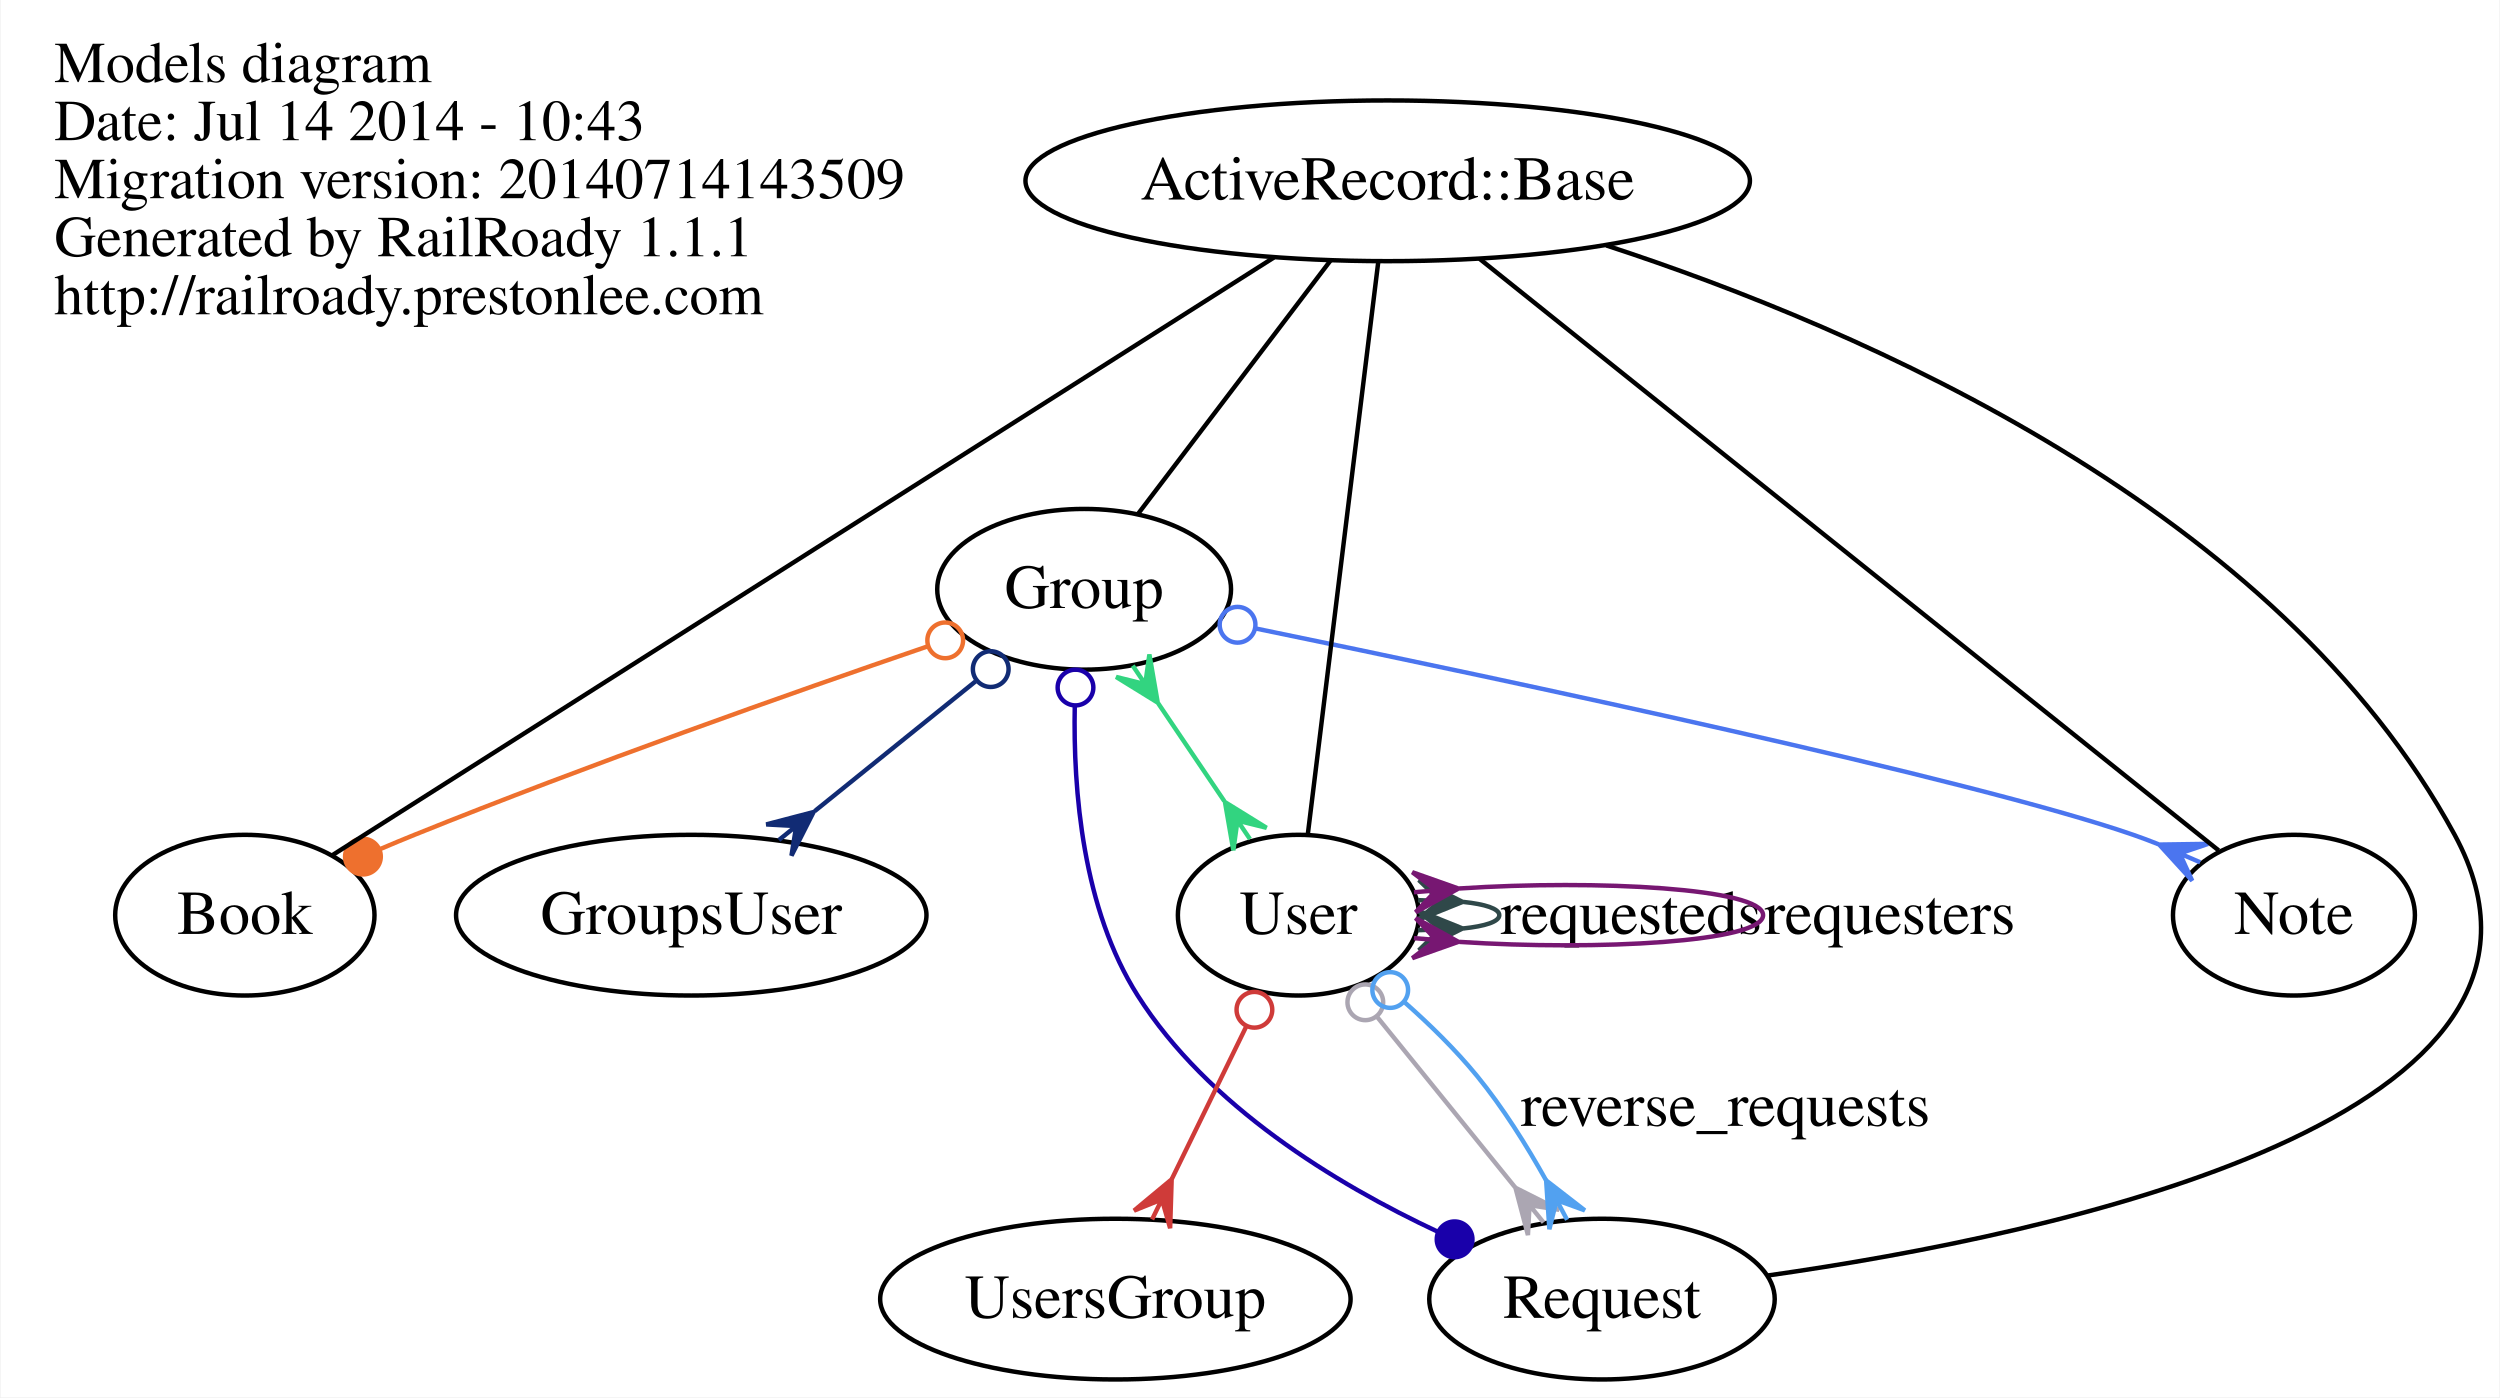
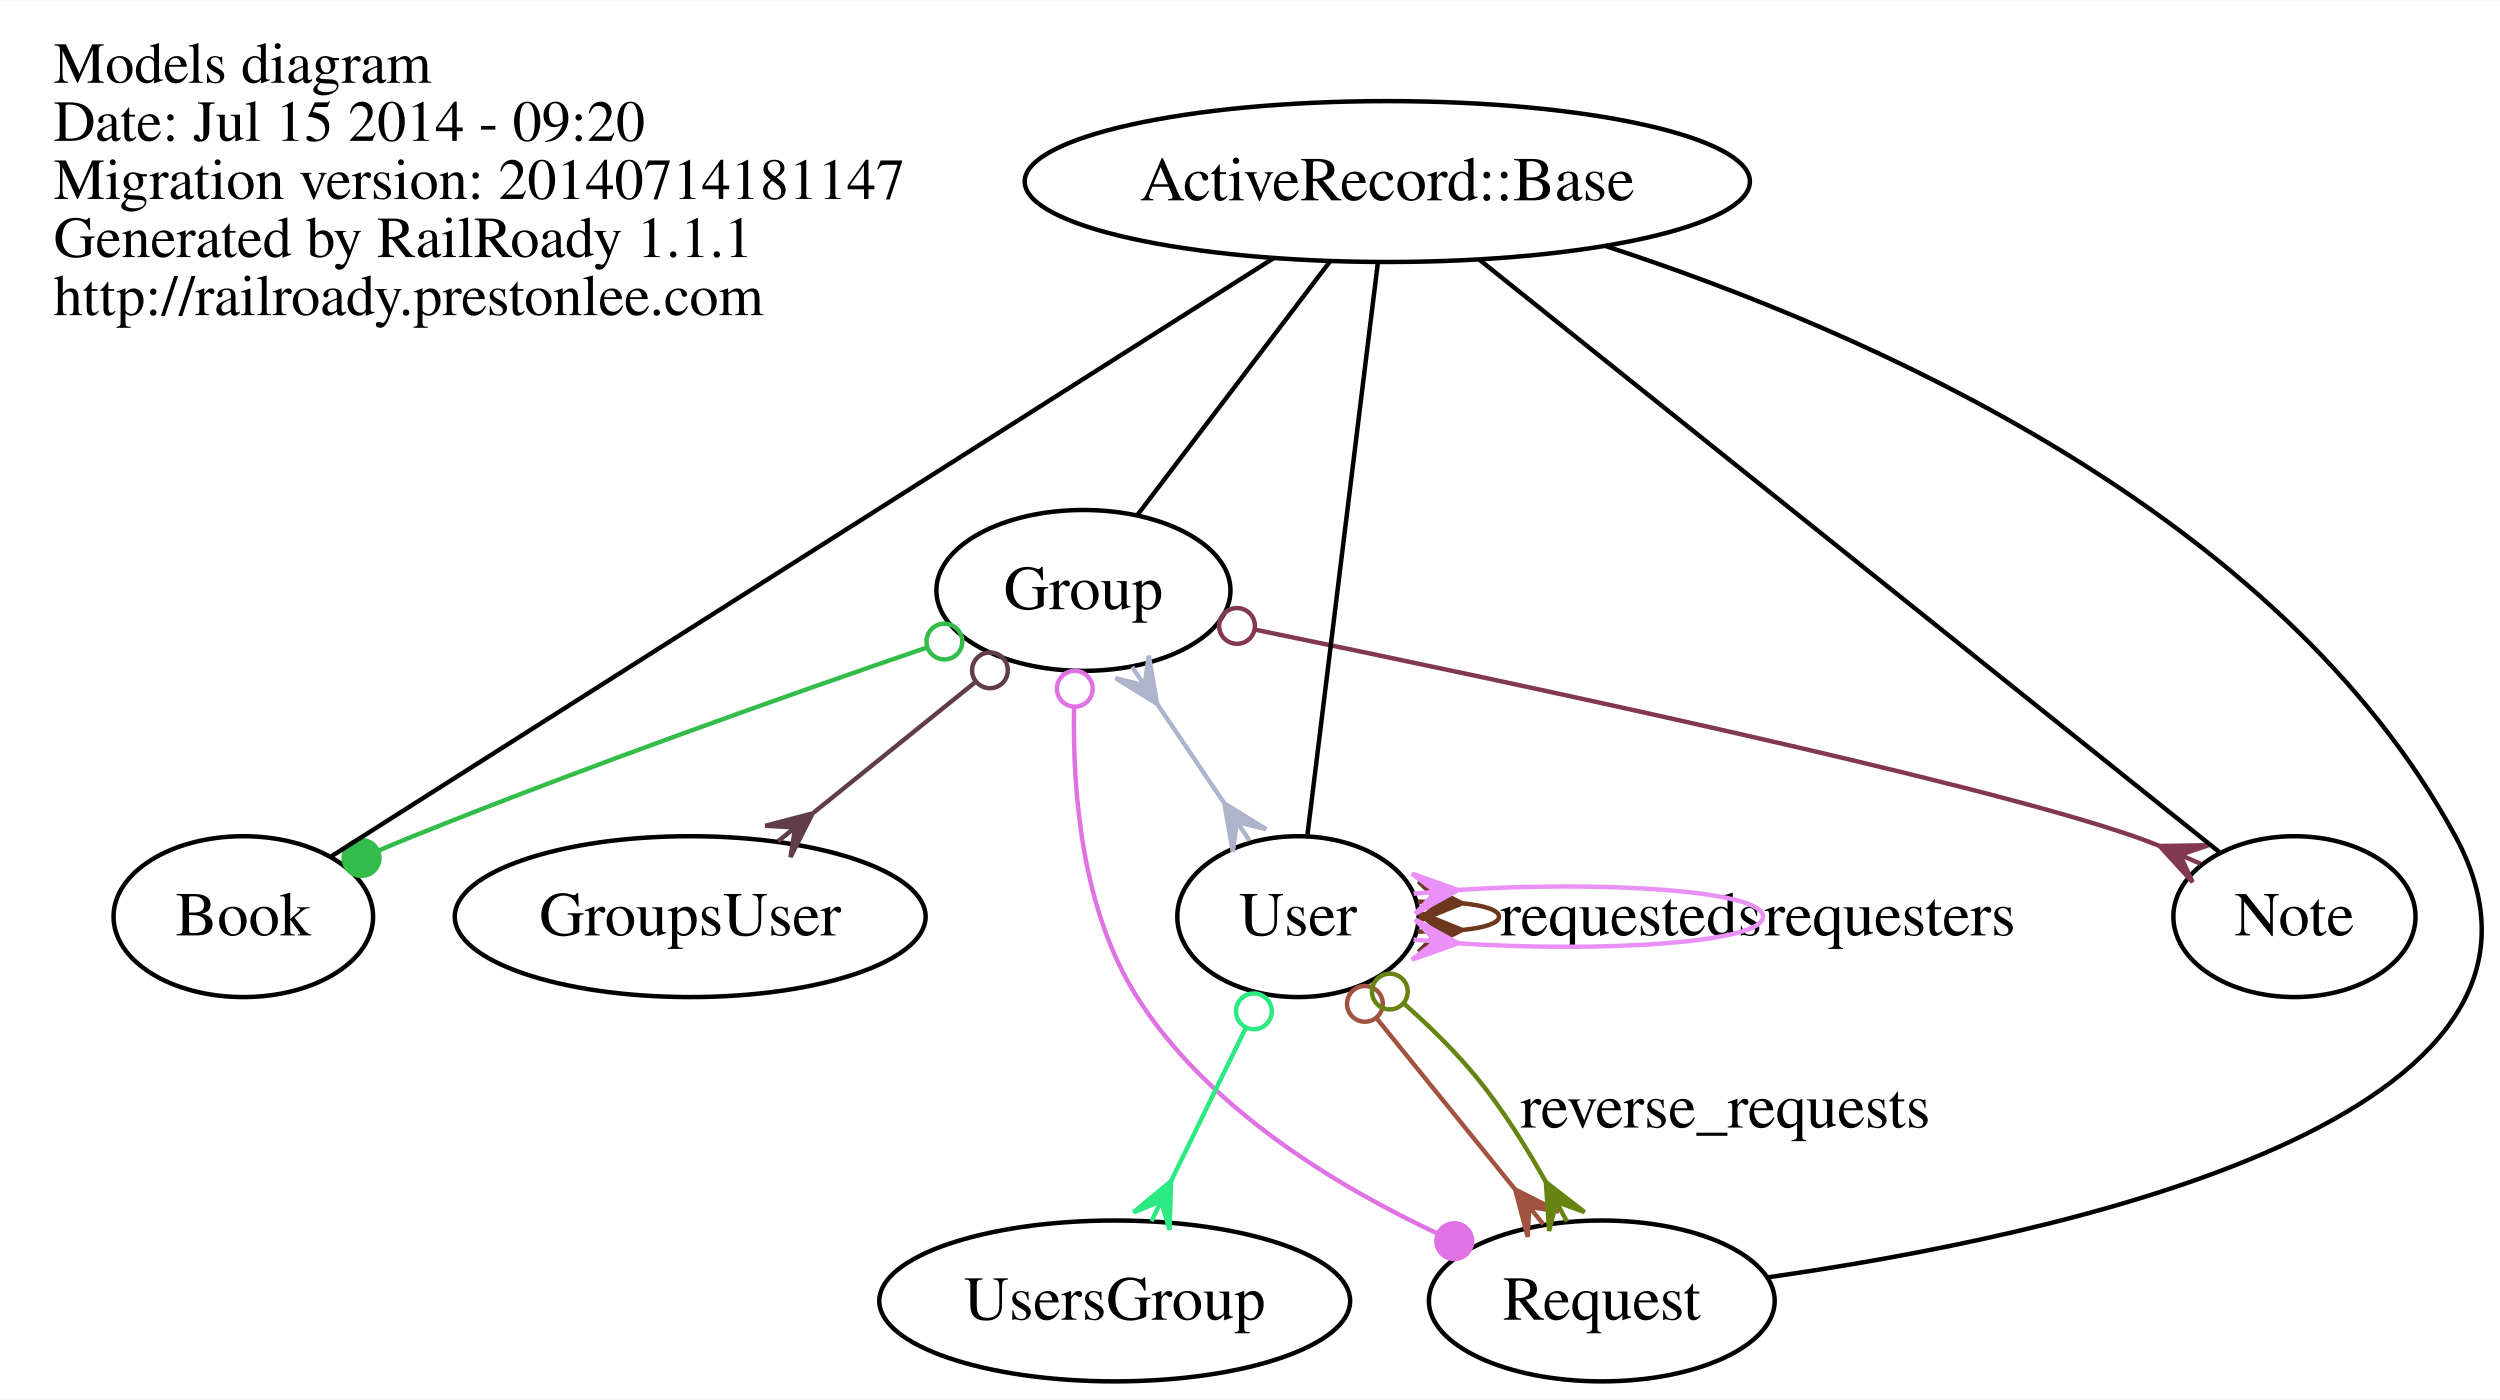
- <svg xmlns="http://www.w3.org/2000/svg" width="560pt" height="313pt" viewBox="0.00 0.00 559.69 313.00">
+ <svg xmlns="http://www.w3.org/2000/svg" width="559pt" height="313pt" viewBox="0.00 0.00 559.45 313.00">
  <g id="graph0" class="graph" transform="scale(1 1) rotate(0) translate(4 309)">
-     <polygon fill="white" stroke="none" points="-4,4 -4,-309 555.693,-309 555.693,4 -4,4" />
+     <polygon fill="white" stroke="none" points="-4,4 -4,-309 555.455,-309 555.455,4 -4,4" />
    <g id="node1" class="node">
      <text text-anchor="start" x="8" y="-290.6" font-family="Times,serif" font-size="13.00">Models diagram</text>
-       <text text-anchor="start" x="8" y="-277.6" font-family="Times,serif" font-size="13.00">Date: Jul 14 2014 - 10:43</text>
-       <text text-anchor="start" x="8" y="-264.6" font-family="Times,serif" font-size="13.00">Migration version: 20140714143509</text>
+       <text text-anchor="start" x="8" y="-277.6" font-family="Times,serif" font-size="13.00">Date: Jul 15 2014 - 09:20</text>
+       <text text-anchor="start" x="8" y="-264.6" font-family="Times,serif" font-size="13.00">Migration version: 20140714181147</text>
      <text text-anchor="start" x="8" y="-251.6" font-family="Times,serif" font-size="13.00">Generated by RailRoady 1.1.1</text>
      <text text-anchor="start" x="8" y="-238.6" font-family="Times,serif" font-size="13.00">http://railroady.prestonlee.com</text>
    </g>
    <g id="node2" class="node">
-       <ellipse fill="none" stroke="black" cx="50.688" cy="-104" rx="29.043" ry="18" />
-       <text text-anchor="middle" x="50.688" y="-99.8" font-family="Times,serif" font-size="14.00">Book</text>
+       <ellipse fill="none" stroke="black" cx="50.45" cy="-104" rx="29.043" ry="18" />
+       <text text-anchor="middle" x="50.45" y="-99.8" font-family="Times,serif" font-size="14.00">Book</text>
    </g>
    <g id="node3" class="node">
-       <ellipse fill="none" stroke="black" cx="238.688" cy="-177" rx="32.908" ry="18" />
-       <text text-anchor="middle" x="238.688" y="-172.8" font-family="Times,serif" font-size="14.00">Group</text>
+       <ellipse fill="none" stroke="black" cx="238.45" cy="-177" rx="32.908" ry="18" />
+       <text text-anchor="middle" x="238.45" y="-172.8" font-family="Times,serif" font-size="14.00">Group</text>
    </g>
    <g id="edge3" class="edge">
-       <path fill="none" stroke="#ee702e" d="M203.53,-164.18C172.952,-153.701 127.571,-137.671 88.688,-122 86.207,-121 83.65,-119.935 81.091,-118.843" />
-       <ellipse fill="none" stroke="#ee702e" cx="207.573" cy="-165.56" rx="4" ry="4" />
-       <ellipse fill="#ee702e" stroke="#ee702e" cx="77.144" cy="-117.125" rx="4" ry="4" />
+       <path fill="none" stroke="#33bc49" d="M203.292,-164.18C172.714,-153.701 127.333,-137.671 88.45,-122 85.969,-121 83.412,-119.935 80.852,-118.843" />
+       <ellipse fill="none" stroke="#33bc49" cx="207.335" cy="-165.56" rx="4" ry="4" />
+       <ellipse fill="#33bc49" stroke="#33bc49" cx="76.906" cy="-117.125" rx="4" ry="4" />
    </g>
    <g id="node4" class="node">
-       <ellipse fill="none" stroke="black" cx="509.688" cy="-104" rx="27.096" ry="18" />
-       <text text-anchor="middle" x="509.688" y="-99.8" font-family="Times,serif" font-size="14.00">Note</text>
+       <ellipse fill="none" stroke="black" cx="509.45" cy="-104" rx="27.096" ry="18" />
+       <text text-anchor="middle" x="509.45" y="-99.8" font-family="Times,serif" font-size="14.00">Note</text>
    </g>
    <g id="edge4" class="edge">
-       <path fill="none" stroke="#4b75ef" d="M277.177,-168.207C334.048,-156.515 437.683,-134.474 473.688,-122 475.549,-121.355 477.442,-120.643 479.337,-119.887" />
-       <ellipse fill="none" stroke="#4b75ef" cx="273.057" cy="-169.052" rx="4" ry="4" />
-       <polygon fill="#4b75ef" stroke="#4b75ef" points="479.506,-119.814 490.47,-119.974 484.095,-117.829 488.684,-115.844 488.684,-115.844 488.684,-115.844 484.095,-117.829 486.898,-111.714 479.506,-119.814 479.506,-119.814" />
+       <path fill="none" stroke="#823850" d="M276.939,-168.207C333.81,-156.515 437.445,-134.474 473.45,-122 475.311,-121.355 477.204,-120.643 479.099,-119.887" />
+       <ellipse fill="none" stroke="#823850" cx="272.819" cy="-169.052" rx="4" ry="4" />
+       <polygon fill="#823850" stroke="#823850" points="479.268,-119.814 490.232,-119.974 483.857,-117.829 488.446,-115.844 488.446,-115.844 488.446,-115.844 483.857,-117.829 486.66,-111.714 479.268,-119.814 479.268,-119.814" />
    </g>
    <g id="node5" class="node">
-       <ellipse fill="none" stroke="black" cx="354.688" cy="-18" rx="38.696" ry="18" />
-       <text text-anchor="middle" x="354.688" y="-13.8" font-family="Times,serif" font-size="14.00">Request</text>
+       <ellipse fill="none" stroke="black" cx="354.45" cy="-18" rx="38.696" ry="18" />
+       <text text-anchor="middle" x="354.45" y="-13.8" font-family="Times,serif" font-size="14.00">Request</text>
    </g>
    <g id="edge2" class="edge">
-       <path fill="none" stroke="#1900aa" d="M236.595,-150.984C236.202,-131.78 238.4,-105.361 250.688,-86 266.369,-61.292 294.819,-43.905 318.004,-33.046" />
-       <ellipse fill="none" stroke="#1900aa" cx="236.756" cy="-154.992" rx="4" ry="4" />
-       <ellipse fill="#1900aa" stroke="#1900aa" cx="321.676" cy="-31.391" rx="4" ry="4" />
+       <path fill="none" stroke="#df73e4" d="M236.357,-150.984C235.964,-131.78 238.162,-105.361 250.45,-86 266.131,-61.292 294.581,-43.905 317.766,-33.046" />
+       <ellipse fill="none" stroke="#df73e4" cx="236.518" cy="-154.992" rx="4" ry="4" />
+       <ellipse fill="#df73e4" stroke="#df73e4" cx="321.438" cy="-31.391" rx="4" ry="4" />
    </g>
    <g id="node6" class="node">
-       <ellipse fill="none" stroke="black" cx="286.688" cy="-104" rx="27" ry="18" />
-       <text text-anchor="middle" x="286.688" y="-99.8" font-family="Times,serif" font-size="14.00">User</text>
+       <ellipse fill="none" stroke="black" cx="286.45" cy="-104" rx="27" ry="18" />
+       <text text-anchor="middle" x="286.45" y="-99.8" font-family="Times,serif" font-size="14.00">User</text>
    </g>
    <g id="edge6" class="edge">
-       <path fill="none" stroke="#32d480" d="M255.272,-151.469C260.059,-144.388 265.282,-136.662 270.071,-129.579" />
-       <polygon fill="#32d480" stroke="#32d480" points="255.18,-151.605 245.852,-157.369 252.38,-155.747 249.58,-159.889 249.58,-159.889 249.58,-159.889 252.38,-155.747 253.308,-162.409 255.18,-151.605 255.18,-151.605" />
-       <polygon fill="#32d480" stroke="#32d480" points="270.238,-129.332 279.567,-123.568 273.039,-125.189 275.839,-121.047 275.839,-121.047 275.839,-121.047 273.039,-125.189 272.111,-118.527 270.238,-129.332 270.238,-129.332" />
+       <path fill="none" stroke="#adb4cc" d="M255.034,-151.469C259.821,-144.388 265.044,-136.662 269.833,-129.579" />
+       <polygon fill="#adb4cc" stroke="#adb4cc" points="254.942,-151.605 245.614,-157.369 252.142,-155.747 249.342,-159.889 249.342,-159.889 249.342,-159.889 252.142,-155.747 253.07,-162.409 254.942,-151.605 254.942,-151.605" />
+       <polygon fill="#adb4cc" stroke="#adb4cc" points="270,-129.332 279.329,-123.568 272.8,-125.189 275.601,-121.047 275.601,-121.047 275.601,-121.047 272.8,-125.189 271.873,-118.527 270,-129.332 270,-129.332" />
    </g>
    <g id="node8" class="node">
-       <ellipse fill="none" stroke="black" cx="150.688" cy="-104" rx="52.687" ry="18" />
-       <text text-anchor="middle" x="150.688" y="-99.8" font-family="Times,serif" font-size="14.00">GroupsUser</text>
+       <ellipse fill="none" stroke="black" cx="150.45" cy="-104" rx="52.687" ry="18" />
+       <text text-anchor="middle" x="150.45" y="-99.8" font-family="Times,serif" font-size="14.00">GroupsUser</text>
    </g>
    <g id="edge5" class="edge">
-       <path fill="none" stroke="#112b74" d="M214.363,-156.375C203.196,-147.364 189.898,-136.636 178.35,-127.319" />
-       <ellipse fill="none" stroke="#112b74" cx="217.767" cy="-159.12" rx="4" ry="4" />
-       <polygon fill="#112b74" stroke="#112b74" points="178.089,-127.108 173.132,-117.327 174.198,-123.969 170.307,-120.829 170.307,-120.829 170.307,-120.829 174.198,-123.969 167.481,-124.331 178.089,-127.108 178.089,-127.108" />
+       <path fill="none" stroke="#613d4c" d="M214.125,-156.375C202.958,-147.364 189.66,-136.636 178.112,-127.319" />
+       <ellipse fill="none" stroke="#613d4c" cx="217.528" cy="-159.12" rx="4" ry="4" />
+       <polygon fill="#613d4c" stroke="#613d4c" points="177.851,-127.108 172.894,-117.327 173.96,-123.969 170.069,-120.829 170.069,-120.829 170.069,-120.829 173.96,-123.969 167.243,-124.331 177.851,-127.108 177.851,-127.108" />
    </g>
    <g id="edge10" class="edge">
-       <path fill="none" stroke="#aba6b2" d="M304.252,-81.302C313.731,-69.594 325.453,-55.114 335.21,-43.061" />
-       <ellipse fill="none" stroke="#aba6b2" cx="301.677" cy="-84.484" rx="4" ry="4" />
-       <polygon fill="#aba6b2" stroke="#aba6b2" points="335.307,-42.941 345.097,-37.999 338.453,-39.054 341.599,-35.168 341.599,-35.168 341.599,-35.168 338.453,-39.054 338.102,-32.337 335.307,-42.941 335.307,-42.941" />
+       <path fill="none" stroke="#a1533f" d="M304.014,-81.302C313.493,-69.594 325.215,-55.114 334.972,-43.061" />
+       <ellipse fill="none" stroke="#a1533f" cx="301.439" cy="-84.484" rx="4" ry="4" />
+       <polygon fill="#a1533f" stroke="#a1533f" points="335.069,-42.941 344.859,-37.999 338.215,-39.054 341.361,-35.168 341.361,-35.168 341.361,-35.168 338.215,-39.054 337.864,-32.337 335.069,-42.941 335.069,-42.941" />
    </g>
    <g id="edge12" class="edge">
-       <path fill="none" stroke="#52a1f0" d="M310.313,-84.636C316.036,-79.588 321.883,-73.875 326.688,-68 332.484,-60.913 337.779,-52.472 342.167,-44.609" />
-       <ellipse fill="none" stroke="#52a1f0" cx="307.254" cy="-87.238" rx="4" ry="4" />
-       <polygon fill="#52a1f0" stroke="#52a1f0" points="342.178,-44.588 350.849,-37.875 344.527,-40.174 346.876,-35.761 346.876,-35.761 346.876,-35.761 344.527,-40.174 342.904,-33.646 342.178,-44.588 342.178,-44.588" />
-       <text text-anchor="middle" x="382.333" y="-56.8" font-family="Times,serif" font-size="14.00">reverse_requests</text>
+       <path fill="none" stroke="#668411" d="M310.075,-84.636C315.798,-79.588 321.645,-73.875 326.45,-68 332.246,-60.913 337.541,-52.472 341.929,-44.609" />
+       <ellipse fill="none" stroke="#668411" cx="307.016" cy="-87.238" rx="4" ry="4" />
+       <polygon fill="#668411" stroke="#668411" points="341.94,-44.588 350.611,-37.875 344.289,-40.174 346.638,-35.761 346.638,-35.761 346.638,-35.761 344.289,-40.174 342.666,-33.646 341.94,-44.588 341.94,-44.588" />
+       <text text-anchor="middle" x="382.095" y="-56.8" font-family="Times,serif" font-size="14.00">reverse_requests</text>
    </g>
    <g id="edge11" class="edge">
-       <path fill="none" stroke="#2f4849" d="M323.631,-106.972C328.477,-106.463 331.688,-105.472 331.688,-104 331.688,-102.528 328.477,-101.537 323.631,-101.028" />
-       <polygon fill="#2f4849" stroke="#2f4849" points="323.475,-106.978 313.307,-102.871 318.479,-107.173 313.483,-107.368 313.483,-107.368 313.483,-107.368 318.479,-107.173 313.658,-111.864 323.475,-106.978 323.475,-106.978" />
-       <polygon fill="#2f4849" stroke="#2f4849" points="323.475,-101.022 313.658,-96.136 318.479,-100.827 313.483,-100.632 313.483,-100.632 313.483,-100.632 318.479,-100.827 313.307,-105.129 323.475,-101.022 323.475,-101.022" />
-       <text text-anchor="middle" x="361.233" y="-99.8" font-family="Times,serif" font-size="14.00">requesteds</text>
+       <path fill="none" stroke="#6e381e" d="M323.393,-106.972C328.239,-106.463 331.45,-105.472 331.45,-104 331.45,-102.528 328.239,-101.537 323.393,-101.028" />
+       <polygon fill="#6e381e" stroke="#6e381e" points="323.237,-106.978 313.069,-102.871 318.241,-107.173 313.245,-107.368 313.245,-107.368 313.245,-107.368 318.241,-107.173 313.42,-111.864 323.237,-106.978 323.237,-106.978" />
+       <polygon fill="#6e381e" stroke="#6e381e" points="323.237,-101.022 313.42,-96.136 318.241,-100.827 313.245,-100.632 313.245,-100.632 313.245,-100.632 318.241,-100.827 313.069,-105.129 323.237,-101.022 323.237,-101.022" />
+       <text text-anchor="middle" x="360.995" y="-99.8" font-family="Times,serif" font-size="14.00">requesteds</text>
    </g>
    <g id="edge13" class="edge">
-       <path fill="none" stroke="#771772" d="M322.744,-109.983C353.638,-112.011 390.778,-110.017 390.778,-104 390.778,-97.983 353.638,-95.989 322.744,-98.017" />
-       <polygon fill="#771772" stroke="#771772" points="322.535,-109.966 312.94,-104.656 317.552,-109.553 312.569,-109.141 312.569,-109.141 312.569,-109.141 317.552,-109.553 312.198,-113.625 322.535,-109.966 322.535,-109.966" />
-       <polygon fill="#771772" stroke="#771772" points="322.535,-98.034 312.198,-94.375 317.552,-98.447 312.569,-98.859 312.569,-98.859 312.569,-98.859 317.552,-98.447 312.94,-103.344 322.535,-98.034 322.535,-98.034" />
-       <text text-anchor="middle" x="419.154" y="-99.8" font-family="Times,serif" font-size="14.00">requesters</text>
+       <path fill="none" stroke="#ea90f7" d="M322.506,-109.983C353.4,-112.011 390.54,-110.017 390.54,-104 390.54,-97.983 353.4,-95.989 322.506,-98.017" />
+       <polygon fill="#ea90f7" stroke="#ea90f7" points="322.297,-109.966 312.702,-104.656 317.314,-109.553 312.331,-109.141 312.331,-109.141 312.331,-109.141 317.314,-109.553 311.96,-113.625 322.297,-109.966 322.297,-109.966" />
+       <polygon fill="#ea90f7" stroke="#ea90f7" points="322.297,-98.034 311.96,-94.375 317.314,-98.447 312.331,-98.859 312.331,-98.859 312.331,-98.859 317.314,-98.447 312.702,-103.344 322.297,-98.034 322.297,-98.034" />
+       <text text-anchor="middle" x="418.916" y="-99.8" font-family="Times,serif" font-size="14.00">requesters</text>
    </g>
    <g id="node9" class="node">
-       <ellipse fill="none" stroke="black" cx="245.688" cy="-18" rx="52.687" ry="18" />
-       <text text-anchor="middle" x="245.688" y="-13.8" font-family="Times,serif" font-size="14.00">UsersGroup</text>
+       <ellipse fill="none" stroke="black" cx="245.45" cy="-18" rx="52.687" ry="18" />
+       <text text-anchor="middle" x="245.45" y="-13.8" font-family="Times,serif" font-size="14.00">UsersGroup</text>
    </g>
    <g id="edge14" class="edge">
-       <path fill="none" stroke="#cf3b39" d="M275.029,-79.114C269.815,-68.431 263.657,-55.814 258.332,-44.905" />
-       <ellipse fill="none" stroke="#cf3b39" cx="276.833" cy="-82.81" rx="4" ry="4" />
-       <polygon fill="#cf3b39" stroke="#cf3b39" points="258.298,-44.835 257.956,-33.875 256.105,-40.342 253.912,-35.849 253.912,-35.849 253.912,-35.849 256.105,-40.342 249.868,-37.823 258.298,-44.835 258.298,-44.835" />
+       <path fill="none" stroke="#2bea81" d="M274.791,-79.114C269.577,-68.431 263.419,-55.814 258.094,-44.905" />
+       <ellipse fill="none" stroke="#2bea81" cx="276.595" cy="-82.81" rx="4" ry="4" />
+       <polygon fill="#2bea81" stroke="#2bea81" points="258.06,-44.835 257.717,-33.875 255.867,-40.342 253.673,-35.849 253.673,-35.849 253.673,-35.849 255.867,-40.342 249.629,-37.823 258.06,-44.835 258.06,-44.835" />
    </g>
    <g id="node7" class="node">
-       <ellipse fill="none" stroke="black" cx="306.688" cy="-268.5" rx="81.142" ry="18" />
-       <text text-anchor="middle" x="306.688" y="-264.3" font-family="Times,serif" font-size="14.00">ActiveRecord::Base</text>
+       <ellipse fill="none" stroke="black" cx="306.45" cy="-268.5" rx="81.142" ry="18" />
+       <text text-anchor="middle" x="306.45" y="-264.3" font-family="Times,serif" font-size="14.00">ActiveRecord::Base</text>
    </g>
    <g id="edge1" class="edge">
-       <path fill="none" stroke="black" d="M281.206,-251.325C230.112,-218.892 116.126,-146.538 70.311,-117.456" />
+       <path fill="none" stroke="black" d="M280.968,-251.325C229.874,-218.892 115.888,-146.538 70.073,-117.456" />
    </g>
    <g id="edge7" class="edge">
-       <path fill="none" stroke="black" d="M293.897,-250.666C281.509,-234.361 262.866,-209.823 250.736,-193.857" />
+       <path fill="none" stroke="black" d="M293.659,-250.666C281.271,-234.361 262.628,-209.823 250.498,-193.857" />
    </g>
    <g id="edge8" class="edge">
-       <path fill="none" stroke="black" d="M327.27,-251.024C367.488,-218.83 455.805,-148.132 492.83,-118.494" />
+       <path fill="none" stroke="black" d="M327.032,-251.024C367.25,-218.83 455.567,-148.132 492.592,-118.494" />
    </g>
    <g id="edge9" class="edge">
-       <path fill="none" stroke="black" d="M355.654,-254.02C413.315,-235.182 506.228,-194.821 545.688,-122 580.015,-58.651 456.453,-32.469 391.752,-23.277" />
+       <path fill="none" stroke="black" d="M355.416,-254.02C413.077,-235.182 505.99,-194.821 545.45,-122 579.777,-58.651 456.215,-32.469 391.513,-23.277" />
    </g>
    <g id="edge15" class="edge">
-       <path fill="none" stroke="black" d="M304.585,-250.417C300.754,-219.289 292.677,-153.663 288.822,-122.343" />
+       <path fill="none" stroke="black" d="M304.347,-250.417C300.516,-219.289 292.439,-153.663 288.584,-122.343" />
    </g>
  </g>
</svg>
